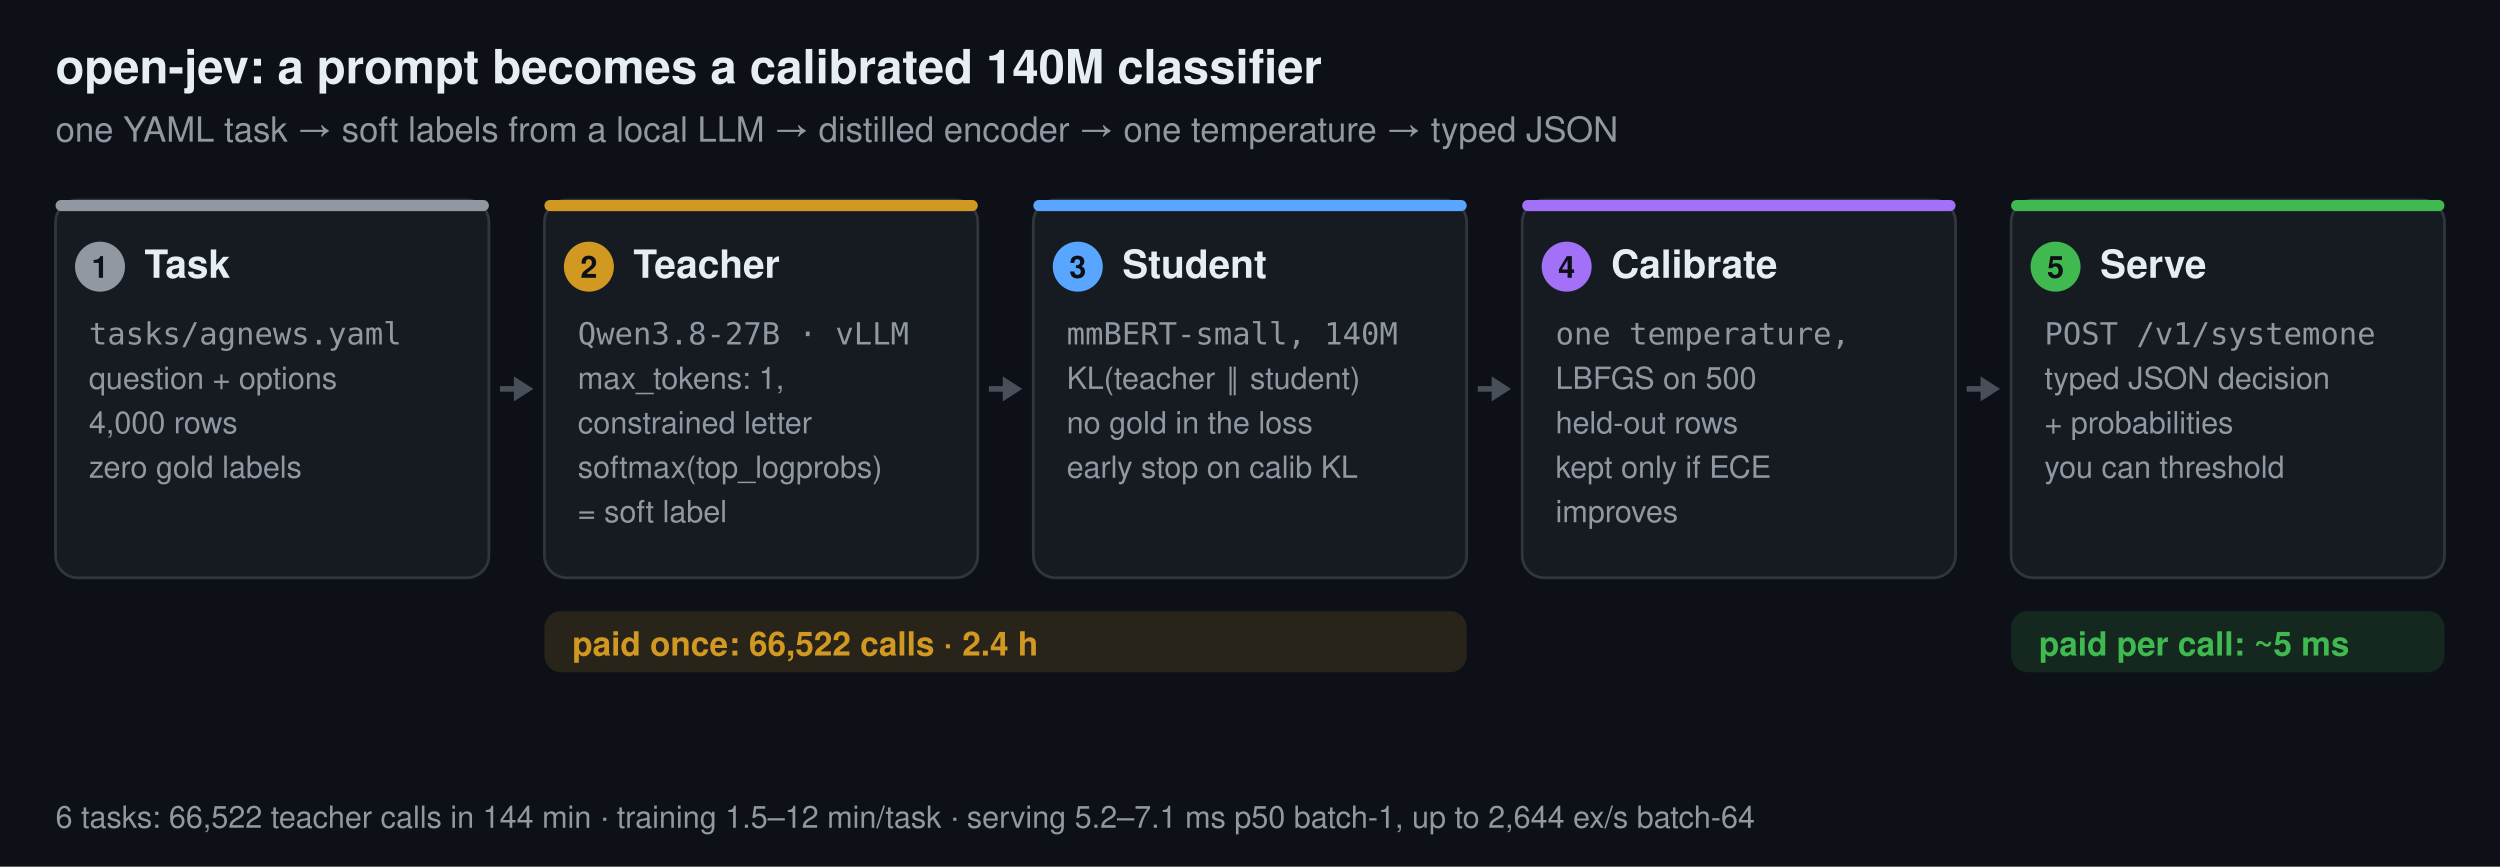
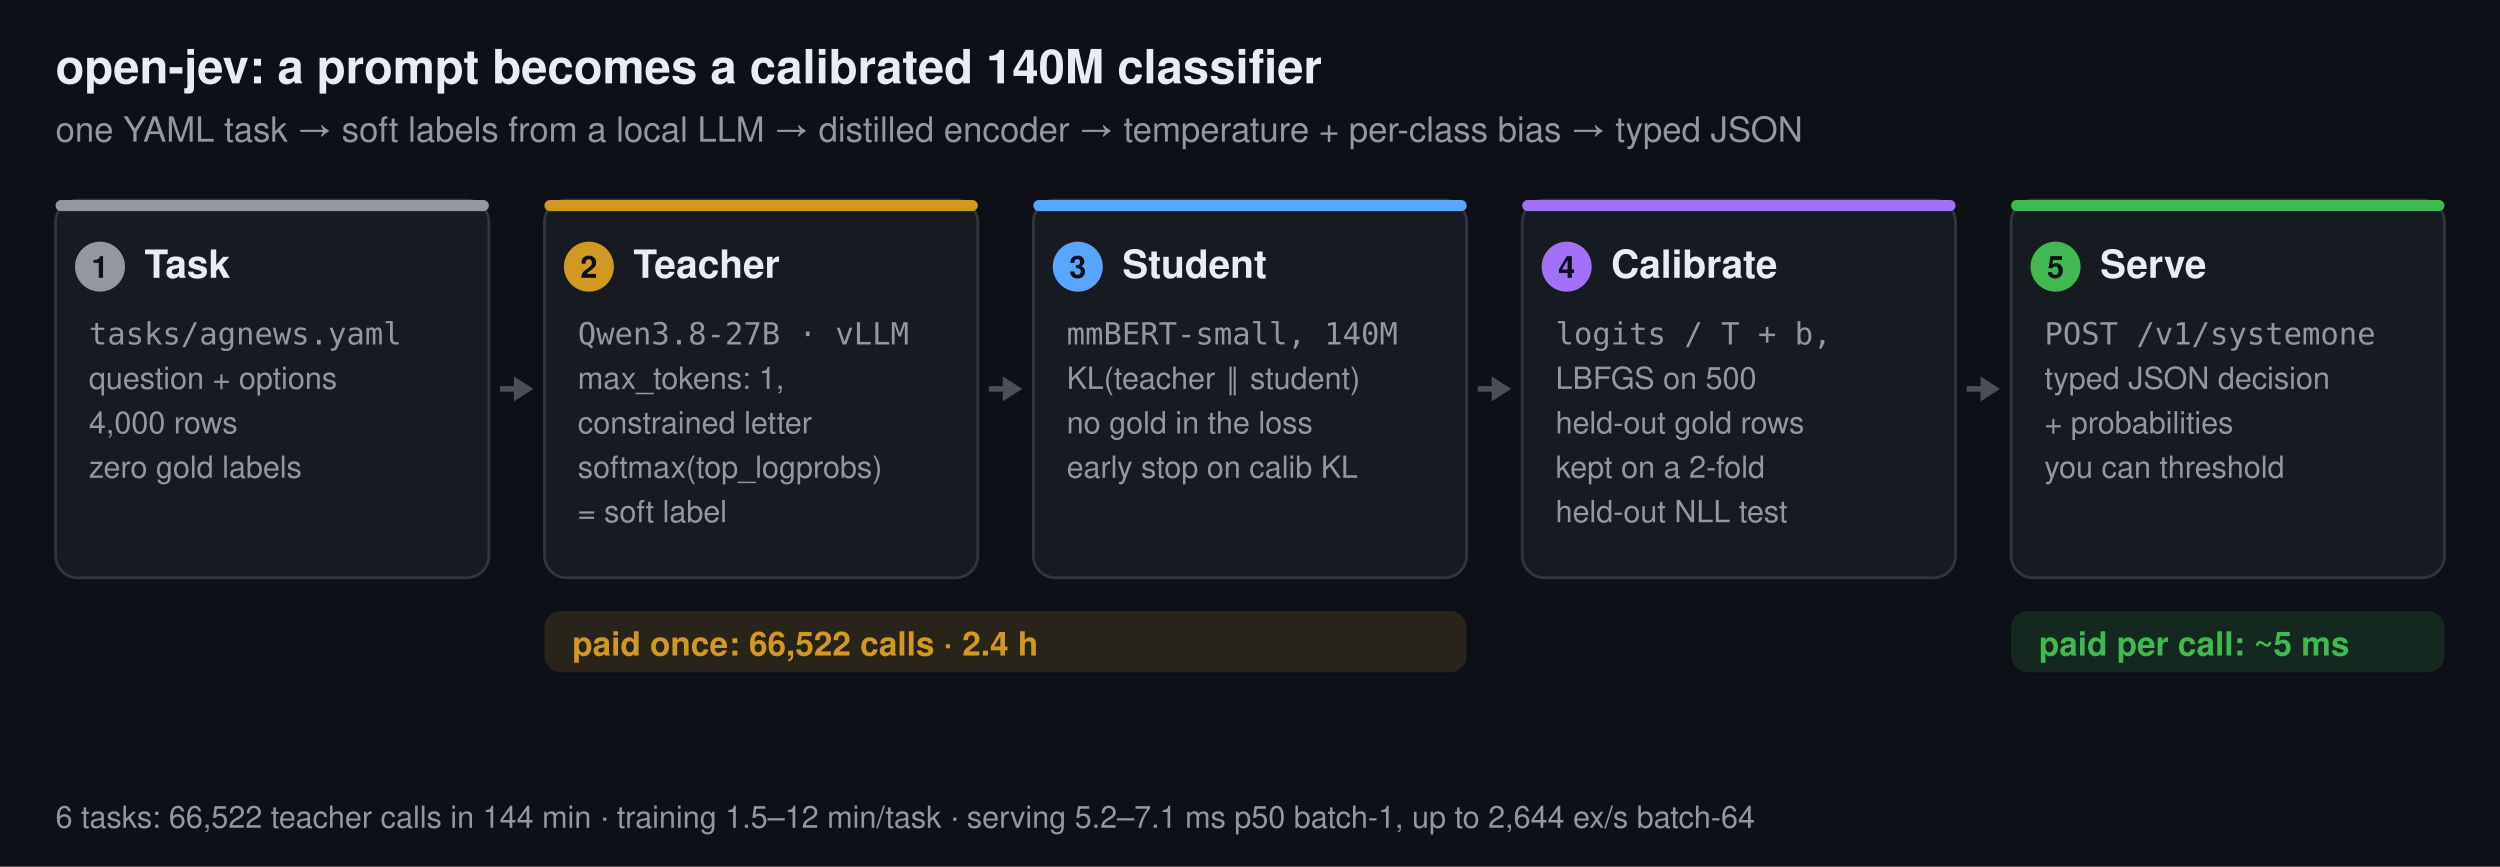
<svg xmlns="http://www.w3.org/2000/svg" width="900" height="312" viewBox="0 0 900 312" role="img" aria-label="open-jev pipeline: unlabeled text, LLM teacher soft labels, distilled encoder student, temperature calibration, typed JSON response">
  <rect x="0.0" y="0.0" width="900.0" height="312.0" fill="#0d1117" />
  <text x="20.0" y="30.0" fill="#e6edf3" font-family="-apple-system,BlinkMacSystemFont,Segoe UI,Helvetica,Arial,sans-serif" font-size="17" font-weight="700">open-jev: a prompt becomes a calibrated 140M classifier</text>
-   <text x="20.0" y="51.0" fill="#9198a1" font-family="-apple-system,BlinkMacSystemFont,Segoe UI,Helvetica,Arial,sans-serif" font-size="12.5">one YAML task → soft labels from a local LLM → distilled encoder → one temperature → typed JSON</text>
+   <text x="20.0" y="51.0" fill="#9198a1" font-family="-apple-system,BlinkMacSystemFont,Segoe UI,Helvetica,Arial,sans-serif" font-size="12.5">one YAML task → soft labels from a local LLM → distilled encoder → temperature + per-class bias → typed JSON</text>
  <rect x="20.0" y="72.0" width="156.0" height="136.0" fill="#161b22" stroke="#30363d" stroke-width="1" rx="8" />
  <rect x="20.0" y="72.0" width="156.0" height="4.0" fill="#9198a1" rx="2" />
  <circle cx="36.0" cy="96.0" r="9" fill="#9198a1" />
  <text x="36.0" y="100.0" fill="#0d1117" font-family="-apple-system,BlinkMacSystemFont,Segoe UI,Helvetica,Arial,sans-serif" font-size="11" font-weight="700" text-anchor="middle">1</text>
  <text x="52.0" y="100.0" fill="#e6edf3" font-family="-apple-system,BlinkMacSystemFont,Segoe UI,Helvetica,Arial,sans-serif" font-size="14" font-weight="700">Task</text>
  <text x="32.0" y="124.0" fill="#9198a1" font-family="ui-monospace,SFMono-Regular,Menlo,Consolas,monospace" font-size="11">tasks/agnews.yaml</text>
  <text x="32.0" y="140.0" fill="#9198a1" font-family="-apple-system,BlinkMacSystemFont,Segoe UI,Helvetica,Arial,sans-serif" font-size="11">question + options</text>
  <text x="32.0" y="156.0" fill="#9198a1" font-family="-apple-system,BlinkMacSystemFont,Segoe UI,Helvetica,Arial,sans-serif" font-size="11">4,000 rows</text>
  <text x="32.0" y="172.0" fill="#9198a1" font-family="-apple-system,BlinkMacSystemFont,Segoe UI,Helvetica,Arial,sans-serif" font-size="11">zero gold labels</text>
  <line x1="180.0" y1="140.0" x2="186.0" y2="140.0" stroke="#484f58" stroke-width="2" />
  <polygon points="192.0,140.0 185.0,135.5 185.0,144.5" fill="#484f58" />
  <rect x="196.0" y="72.0" width="156.0" height="136.0" fill="#161b22" stroke="#30363d" stroke-width="1" rx="8" />
  <rect x="196.0" y="72.0" width="156.0" height="4.0" fill="#d29922" rx="2" />
  <circle cx="212.0" cy="96.0" r="9" fill="#d29922" />
  <text x="212.0" y="100.0" fill="#0d1117" font-family="-apple-system,BlinkMacSystemFont,Segoe UI,Helvetica,Arial,sans-serif" font-size="11" font-weight="700" text-anchor="middle">2</text>
  <text x="228.0" y="100.0" fill="#e6edf3" font-family="-apple-system,BlinkMacSystemFont,Segoe UI,Helvetica,Arial,sans-serif" font-size="14" font-weight="700">Teacher</text>
  <text x="208.0" y="124.0" fill="#9198a1" font-family="ui-monospace,SFMono-Regular,Menlo,Consolas,monospace" font-size="11">Qwen3.8-27B · vLLM</text>
  <text x="208.0" y="140.0" fill="#9198a1" font-family="-apple-system,BlinkMacSystemFont,Segoe UI,Helvetica,Arial,sans-serif" font-size="11">max_tokens: 1,</text>
  <text x="208.0" y="156.0" fill="#9198a1" font-family="-apple-system,BlinkMacSystemFont,Segoe UI,Helvetica,Arial,sans-serif" font-size="11">constrained letter</text>
  <text x="208.0" y="172.0" fill="#9198a1" font-family="-apple-system,BlinkMacSystemFont,Segoe UI,Helvetica,Arial,sans-serif" font-size="11">softmax(top_logprobs)</text>
  <text x="208.0" y="188.0" fill="#9198a1" font-family="-apple-system,BlinkMacSystemFont,Segoe UI,Helvetica,Arial,sans-serif" font-size="11">= soft label</text>
  <line x1="356.0" y1="140.0" x2="362.0" y2="140.0" stroke="#484f58" stroke-width="2" />
  <polygon points="368.0,140.0 361.0,135.5 361.0,144.5" fill="#484f58" />
  <rect x="372.0" y="72.0" width="156.0" height="136.0" fill="#161b22" stroke="#30363d" stroke-width="1" rx="8" />
  <rect x="372.0" y="72.0" width="156.0" height="4.0" fill="#58a6ff" rx="2" />
  <circle cx="388.0" cy="96.0" r="9" fill="#58a6ff" />
  <text x="388.0" y="100.0" fill="#0d1117" font-family="-apple-system,BlinkMacSystemFont,Segoe UI,Helvetica,Arial,sans-serif" font-size="11" font-weight="700" text-anchor="middle">3</text>
  <text x="404.0" y="100.0" fill="#e6edf3" font-family="-apple-system,BlinkMacSystemFont,Segoe UI,Helvetica,Arial,sans-serif" font-size="14" font-weight="700">Student</text>
  <text x="384.0" y="124.0" fill="#9198a1" font-family="ui-monospace,SFMono-Regular,Menlo,Consolas,monospace" font-size="11">mmBERT-small, 140M</text>
  <text x="384.0" y="140.0" fill="#9198a1" font-family="-apple-system,BlinkMacSystemFont,Segoe UI,Helvetica,Arial,sans-serif" font-size="11">KL(teacher ‖ student)</text>
  <text x="384.0" y="156.0" fill="#9198a1" font-family="-apple-system,BlinkMacSystemFont,Segoe UI,Helvetica,Arial,sans-serif" font-size="11">no gold in the loss</text>
  <text x="384.0" y="172.0" fill="#9198a1" font-family="-apple-system,BlinkMacSystemFont,Segoe UI,Helvetica,Arial,sans-serif" font-size="11">early stop on calib KL</text>
  <line x1="532.0" y1="140.0" x2="538.0" y2="140.0" stroke="#484f58" stroke-width="2" />
  <polygon points="544.0,140.0 537.0,135.5 537.0,144.5" fill="#484f58" />
  <rect x="548.0" y="72.0" width="156.0" height="136.0" fill="#161b22" stroke="#30363d" stroke-width="1" rx="8" />
  <rect x="548.0" y="72.0" width="156.0" height="4.0" fill="#a371f7" rx="2" />
  <circle cx="564.0" cy="96.0" r="9" fill="#a371f7" />
  <text x="564.0" y="100.0" fill="#0d1117" font-family="-apple-system,BlinkMacSystemFont,Segoe UI,Helvetica,Arial,sans-serif" font-size="11" font-weight="700" text-anchor="middle">4</text>
  <text x="580.0" y="100.0" fill="#e6edf3" font-family="-apple-system,BlinkMacSystemFont,Segoe UI,Helvetica,Arial,sans-serif" font-size="14" font-weight="700">Calibrate</text>
-   <text x="560.0" y="124.0" fill="#9198a1" font-family="ui-monospace,SFMono-Regular,Menlo,Consolas,monospace" font-size="11">one temperature,</text>
+   <text x="560.0" y="124.0" fill="#9198a1" font-family="ui-monospace,SFMono-Regular,Menlo,Consolas,monospace" font-size="11">logits / T + b,</text>
  <text x="560.0" y="140.0" fill="#9198a1" font-family="-apple-system,BlinkMacSystemFont,Segoe UI,Helvetica,Arial,sans-serif" font-size="11">LBFGS on 500</text>
-   <text x="560.0" y="156.0" fill="#9198a1" font-family="-apple-system,BlinkMacSystemFont,Segoe UI,Helvetica,Arial,sans-serif" font-size="11">held-out rows</text>
-   <text x="560.0" y="172.0" fill="#9198a1" font-family="-apple-system,BlinkMacSystemFont,Segoe UI,Helvetica,Arial,sans-serif" font-size="11">kept only if ECE</text>
-   <text x="560.0" y="188.0" fill="#9198a1" font-family="-apple-system,BlinkMacSystemFont,Segoe UI,Helvetica,Arial,sans-serif" font-size="11">improves</text>
+   <text x="560.0" y="156.0" fill="#9198a1" font-family="-apple-system,BlinkMacSystemFont,Segoe UI,Helvetica,Arial,sans-serif" font-size="11">held-out gold rows</text>
+   <text x="560.0" y="172.0" fill="#9198a1" font-family="-apple-system,BlinkMacSystemFont,Segoe UI,Helvetica,Arial,sans-serif" font-size="11">kept on a 2-fold</text>
+   <text x="560.0" y="188.0" fill="#9198a1" font-family="-apple-system,BlinkMacSystemFont,Segoe UI,Helvetica,Arial,sans-serif" font-size="11">held-out NLL test</text>
  <line x1="708.0" y1="140.0" x2="714.0" y2="140.0" stroke="#484f58" stroke-width="2" />
  <polygon points="720.0,140.0 713.0,135.5 713.0,144.5" fill="#484f58" />
  <rect x="724.0" y="72.0" width="156.0" height="136.0" fill="#161b22" stroke="#30363d" stroke-width="1" rx="8" />
  <rect x="724.0" y="72.0" width="156.0" height="4.0" fill="#3fb950" rx="2" />
  <circle cx="740.0" cy="96.0" r="9" fill="#3fb950" />
  <text x="740.0" y="100.0" fill="#0d1117" font-family="-apple-system,BlinkMacSystemFont,Segoe UI,Helvetica,Arial,sans-serif" font-size="11" font-weight="700" text-anchor="middle">5</text>
  <text x="756.0" y="100.0" fill="#e6edf3" font-family="-apple-system,BlinkMacSystemFont,Segoe UI,Helvetica,Arial,sans-serif" font-size="14" font-weight="700">Serve</text>
  <text x="736.0" y="124.0" fill="#9198a1" font-family="ui-monospace,SFMono-Regular,Menlo,Consolas,monospace" font-size="11">POST /v1/systemone</text>
  <text x="736.0" y="140.0" fill="#9198a1" font-family="-apple-system,BlinkMacSystemFont,Segoe UI,Helvetica,Arial,sans-serif" font-size="11">typed JSON decision</text>
  <text x="736.0" y="156.0" fill="#9198a1" font-family="-apple-system,BlinkMacSystemFont,Segoe UI,Helvetica,Arial,sans-serif" font-size="11">+ probabilities</text>
  <text x="736.0" y="172.0" fill="#9198a1" font-family="-apple-system,BlinkMacSystemFont,Segoe UI,Helvetica,Arial,sans-serif" font-size="11">you can threshold</text>
  <rect x="196.0" y="220.0" width="332.0" height="22.0" fill="#d29922" rx="6" opacity="0.14" />
  <text x="206.0" y="236.0" fill="#d29922" font-family="-apple-system,BlinkMacSystemFont,Segoe UI,Helvetica,Arial,sans-serif" font-size="12" font-weight="700">paid once: 66,522 calls · 2.4 h</text>
  <rect x="724.0" y="220.0" width="156.0" height="22.0" fill="#3fb950" rx="6" opacity="0.14" />
  <text x="734.0" y="236.0" fill="#3fb950" font-family="-apple-system,BlinkMacSystemFont,Segoe UI,Helvetica,Arial,sans-serif" font-size="12" font-weight="700">paid per call: ~5 ms</text>
  <text x="20.0" y="298.0" fill="#9198a1" font-family="-apple-system,BlinkMacSystemFont,Segoe UI,Helvetica,Arial,sans-serif" font-size="11">6 tasks: 66,522 teacher calls in 144 min · training 1.5–12 min/task · serving 5.2–7.1 ms p50 batch-1, up to 2,644 ex/s batch-64</text>
</svg>
